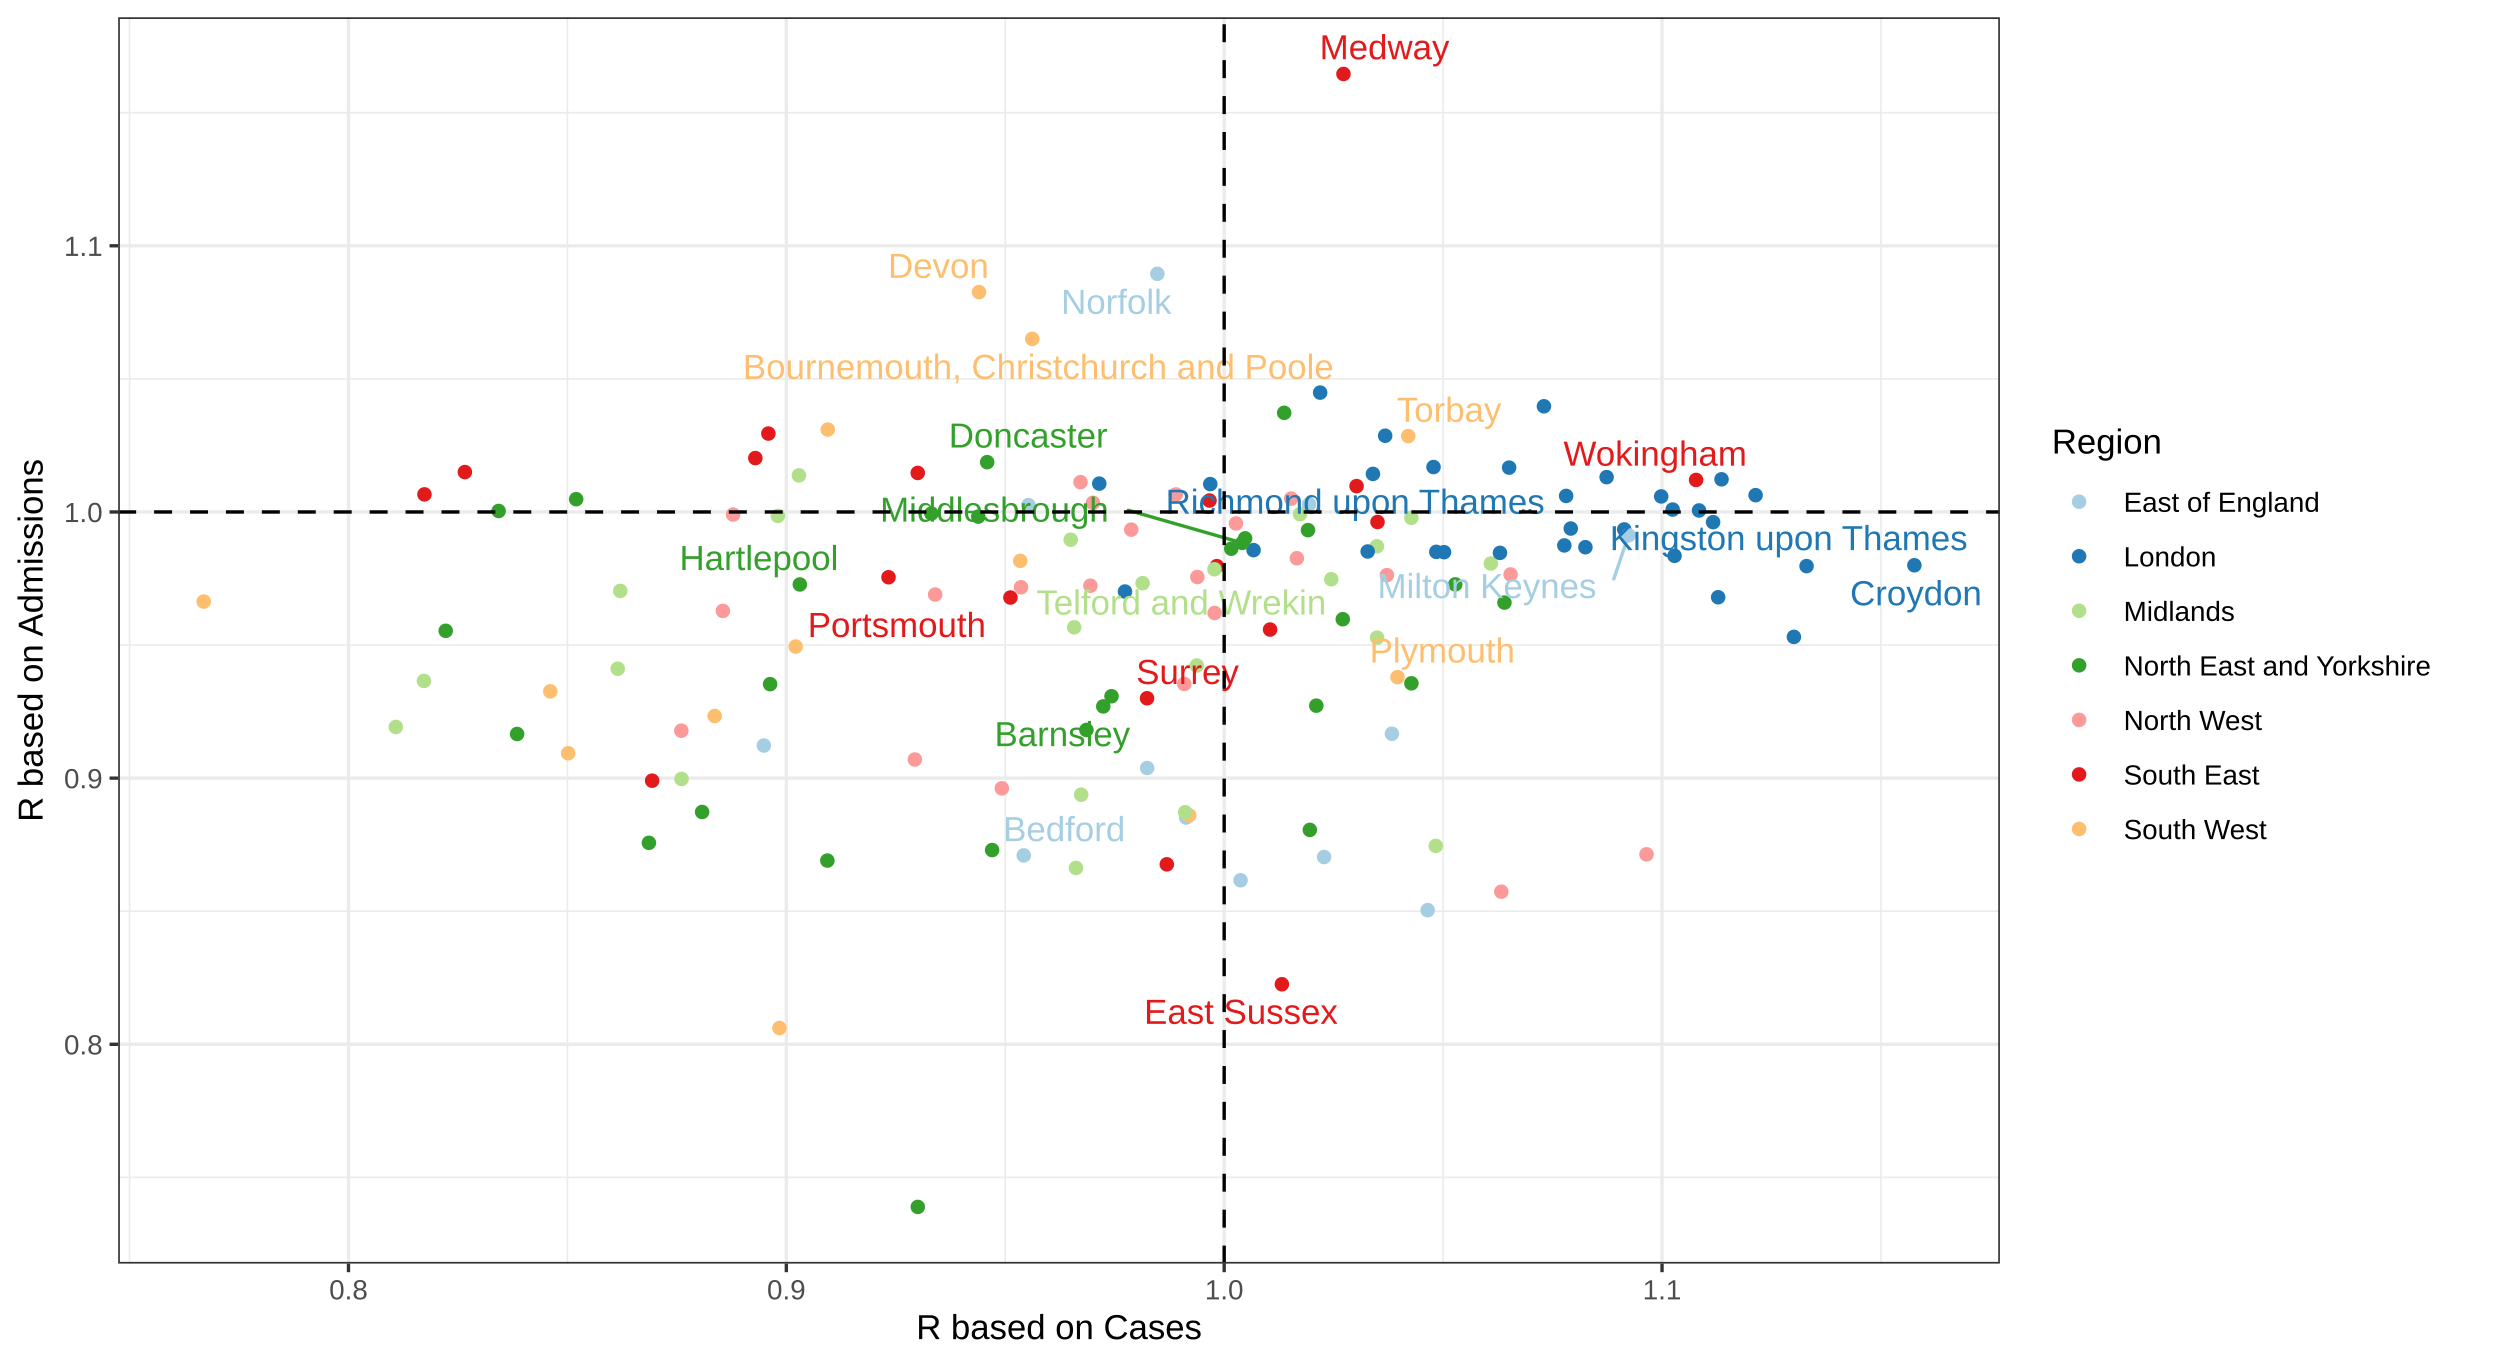
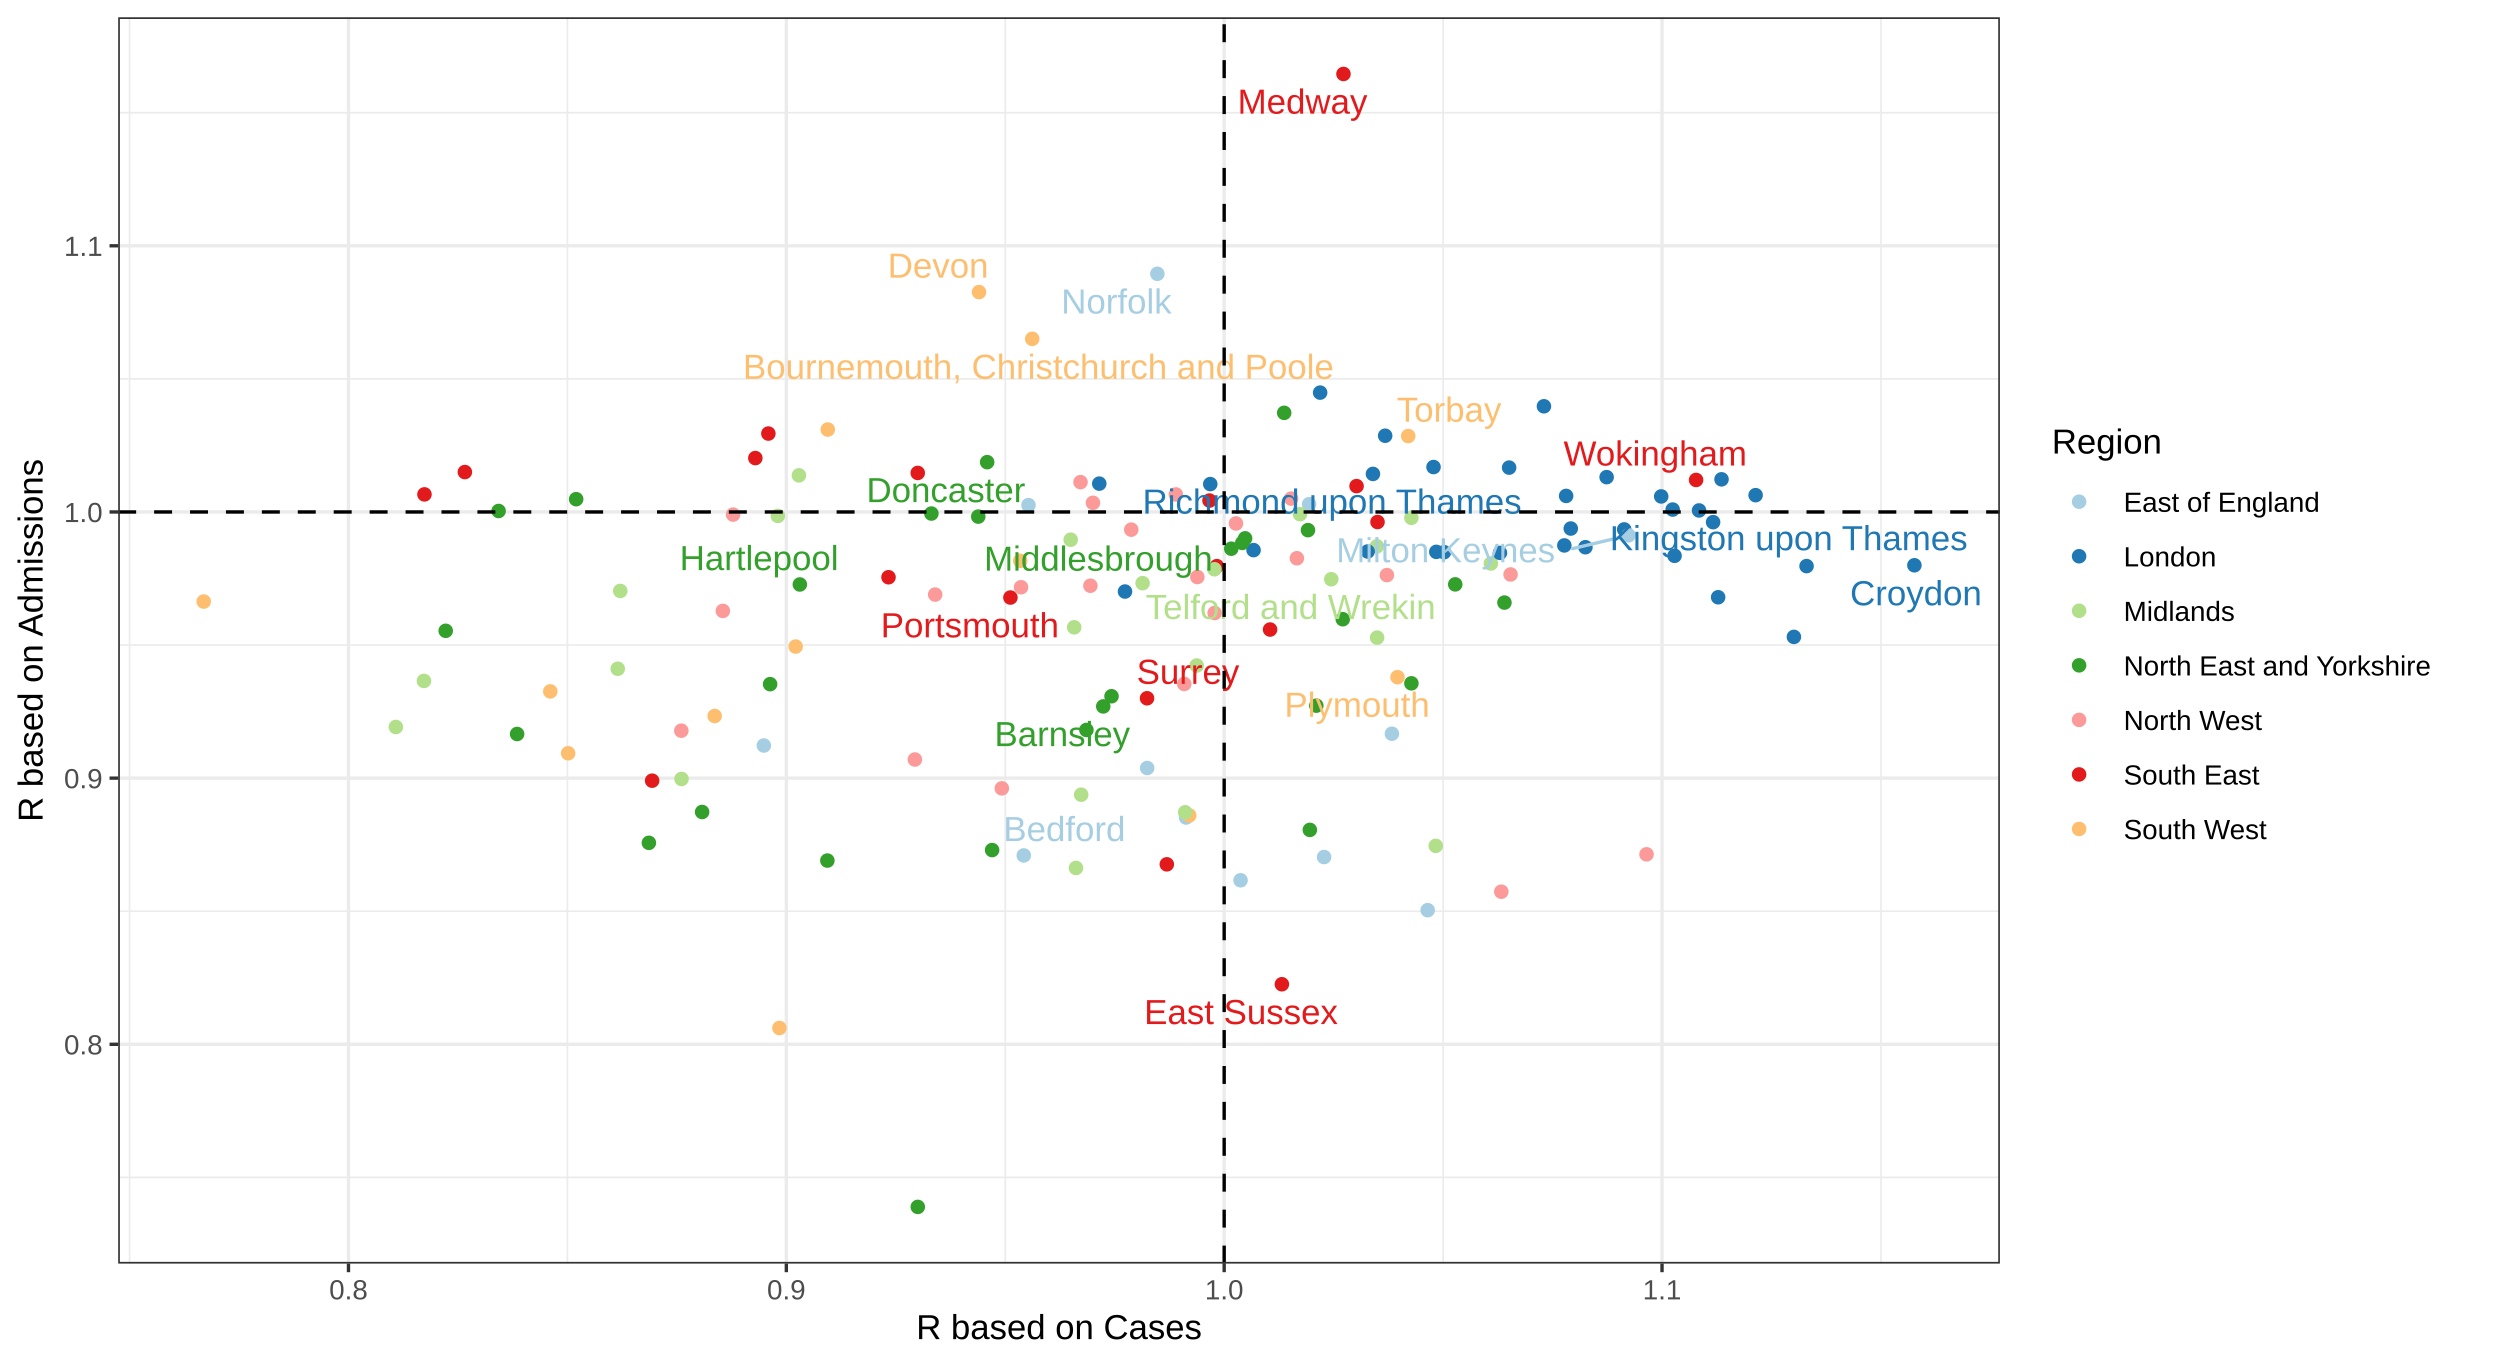
<svg xmlns="http://www.w3.org/2000/svg" class="svglite" width="792.00pt" height="432.00pt" viewBox="0 0 792.00 432.00">
  <defs>
    <style type="text/css">
    .svglite line, .svglite polyline, .svglite polygon, .svglite path, .svglite rect, .svglite circle {
      fill: none;
      stroke: #000000;
      stroke-linecap: round;
      stroke-linejoin: round;
      stroke-miterlimit: 10.00;
    }
  </style>
  </defs>
  <rect width="100%" height="100%" style="stroke: none; fill: #FFFFFF;" />
  <defs>
    <clipPath id="cpMC4wMHw3OTIuMDB8MC4wMHw0MzIuMDA=">
      <rect x="0.00" y="0.00" width="792.00" height="432.00" />
    </clipPath>
  </defs>
  <g clip-path="url(#cpMC4wMHw3OTIuMDB8MC4wMHw0MzIuMDA=)">
    <rect x="-0" y="0.00" width="792.00" height="432.00" style="stroke-width: 1.07; stroke: #FFFFFF; fill: #FFFFFF;" />
  </g>
  <defs>
    <clipPath id="cpMzcuNDR8NjMzLjU4fDUuNDh8NDAwLjI5">
      <rect x="37.44" y="5.48" width="596.13" height="394.82" />
    </clipPath>
  </defs>
  <g clip-path="url(#cpMzcuNDR8NjMzLjU4fDUuNDh8NDAwLjI5)">
    <rect x="37.44" y="5.48" width="596.13" height="394.82" style="stroke-width: 1.07; stroke: none; fill: #FFFFFF;" />
    <polyline points="37.44,373.00 633.58,373.00 " style="stroke-width: 0.53; stroke: #EBEBEB; stroke-linecap: butt;" />
    <polyline points="37.44,288.67 633.58,288.67 " style="stroke-width: 0.53; stroke: #EBEBEB; stroke-linecap: butt;" />
    <polyline points="37.44,204.35 633.58,204.35 " style="stroke-width: 0.53; stroke: #EBEBEB; stroke-linecap: butt;" />
    <polyline points="37.44,120.03 633.58,120.03 " style="stroke-width: 0.53; stroke: #EBEBEB; stroke-linecap: butt;" />
    <polyline points="37.44,35.71 633.58,35.71 " style="stroke-width: 0.53; stroke: #EBEBEB; stroke-linecap: butt;" />
    <polyline points="41.05,400.29 41.05,5.48 " style="stroke-width: 0.53; stroke: #EBEBEB; stroke-linecap: butt;" />
    <polyline points="179.76,400.29 179.76,5.48 " style="stroke-width: 0.53; stroke: #EBEBEB; stroke-linecap: butt;" />
    <polyline points="318.47,400.29 318.47,5.48 " style="stroke-width: 0.53; stroke: #EBEBEB; stroke-linecap: butt;" />
    <polyline points="457.18,400.29 457.18,5.48 " style="stroke-width: 0.53; stroke: #EBEBEB; stroke-linecap: butt;" />
    <polyline points="595.89,400.29 595.89,5.48 " style="stroke-width: 0.53; stroke: #EBEBEB; stroke-linecap: butt;" />
    <polyline points="37.44,330.84 633.58,330.84 " style="stroke-width: 1.07; stroke: #EBEBEB; stroke-linecap: butt;" />
    <polyline points="37.44,246.51 633.58,246.51 " style="stroke-width: 1.07; stroke: #EBEBEB; stroke-linecap: butt;" />
    <polyline points="37.44,162.19 633.58,162.19 " style="stroke-width: 1.07; stroke: #EBEBEB; stroke-linecap: butt;" />
    <polyline points="37.44,77.87 633.58,77.87 " style="stroke-width: 1.07; stroke: #EBEBEB; stroke-linecap: butt;" />
    <polyline points="110.40,400.29 110.40,5.48 " style="stroke-width: 1.07; stroke: #EBEBEB; stroke-linecap: butt;" />
    <polyline points="249.11,400.29 249.11,5.48 " style="stroke-width: 1.07; stroke: #EBEBEB; stroke-linecap: butt;" />
    <polyline points="387.82,400.29 387.82,5.48 " style="stroke-width: 1.07; stroke: #EBEBEB; stroke-linecap: butt;" />
    <polyline points="526.53,400.29 526.53,5.48 " style="stroke-width: 1.07; stroke: #EBEBEB; stroke-linecap: butt;" />
    <circle cx="397.13" cy="174.28" r="1.95" style="stroke-width: 0.71; stroke: #1F78B4; fill: #1F78B4;" />
    <circle cx="356.40" cy="187.40" r="1.95" style="stroke-width: 0.71; stroke: #1F78B4; fill: #1F78B4;" />
    <circle cx="349.51" cy="223.79" r="1.95" style="stroke-width: 0.71; stroke: #33A02C; fill: #33A02C;" />
    <circle cx="64.54" cy="190.57" r="1.95" style="stroke-width: 0.71; stroke: #FDBF6F; fill: #FDBF6F;" />
    <circle cx="324.33" cy="271.00" r="1.95" style="stroke-width: 0.71; stroke: #A6CEE3; fill: #A6CEE3;" />
    <circle cx="495.58" cy="172.79" r="1.95" style="stroke-width: 0.71; stroke: #1F78B4; fill: #1F78B4;" />
    <circle cx="436.20" cy="173.07" r="1.95" style="stroke-width: 0.71; stroke: #B2DF8A; fill: #B2DF8A;" />
    <circle cx="372.51" cy="156.64" r="1.95" style="stroke-width: 0.71; stroke: #FB9A99; fill: #FB9A99;" />
    <circle cx="289.84" cy="240.61" r="1.95" style="stroke-width: 0.71; stroke: #FB9A99; fill: #FB9A99;" />
    <circle cx="409.03" cy="157.96" r="1.95" style="stroke-width: 0.71; stroke: #FB9A99; fill: #FB9A99;" />
    <circle cx="327.01" cy="107.35" r="1.95" style="stroke-width: 0.71; stroke: #FDBF6F; fill: #FDBF6F;" />
    <circle cx="436.40" cy="165.37" r="1.95" style="stroke-width: 0.71; stroke: #E31A1C; fill: #E31A1C;" />
    <circle cx="417.01" cy="223.55" r="1.95" style="stroke-width: 0.71; stroke: #33A02C; fill: #33A02C;" />
    <circle cx="496.15" cy="157.11" r="1.95" style="stroke-width: 0.71; stroke: #1F78B4; fill: #1F78B4;" />
    <circle cx="281.48" cy="182.87" r="1.95" style="stroke-width: 0.71; stroke: #E31A1C; fill: #E31A1C;" />
    <circle cx="252.06" cy="204.83" r="1.95" style="stroke-width: 0.71; stroke: #FDBF6F; fill: #FDBF6F;" />
    <circle cx="497.62" cy="167.44" r="1.95" style="stroke-width: 0.71; stroke: #1F78B4; fill: #1F78B4;" />
    <circle cx="239.29" cy="145.12" r="1.95" style="stroke-width: 0.71; stroke: #E31A1C; fill: #E31A1C;" />
    <circle cx="358.38" cy="167.79" r="1.95" style="stroke-width: 0.71; stroke: #FB9A99; fill: #FB9A99;" />
    <circle cx="476.61" cy="190.90" r="1.95" style="stroke-width: 0.71; stroke: #33A02C; fill: #33A02C;" />
    <circle cx="393.01" cy="278.87" r="1.95" style="stroke-width: 0.71; stroke: #A6CEE3; fill: #A6CEE3;" />
    <circle cx="454.14" cy="147.96" r="1.95" style="stroke-width: 0.71; stroke: #1F78B4; fill: #1F78B4;" />
    <circle cx="419.47" cy="271.51" r="1.95" style="stroke-width: 0.71; stroke: #A6CEE3; fill: #A6CEE3;" />
    <circle cx="317.38" cy="249.75" r="1.95" style="stroke-width: 0.71; stroke: #FB9A99; fill: #FB9A99;" />
    <circle cx="342.31" cy="152.74" r="1.95" style="stroke-width: 0.71; stroke: #FB9A99; fill: #FB9A99;" />
    <circle cx="314.30" cy="269.30" r="1.95" style="stroke-width: 0.71; stroke: #33A02C; fill: #33A02C;" />
    <circle cx="361.98" cy="184.75" r="1.95" style="stroke-width: 0.71; stroke: #B2DF8A; fill: #B2DF8A;" />
    <circle cx="606.48" cy="179.08" r="1.95" style="stroke-width: 0.71; stroke: #1F78B4; fill: #1F78B4;" />
    <circle cx="262.11" cy="272.63" r="1.95" style="stroke-width: 0.71; stroke: #33A02C; fill: #33A02C;" />
    <circle cx="205.57" cy="267.01" r="1.95" style="stroke-width: 0.71; stroke: #33A02C; fill: #33A02C;" />
    <circle cx="447.13" cy="164.04" r="1.95" style="stroke-width: 0.71; stroke: #B2DF8A; fill: #B2DF8A;" />
    <circle cx="454.85" cy="267.97" r="1.95" style="stroke-width: 0.71; stroke: #B2DF8A; fill: #B2DF8A;" />
    <circle cx="310.15" cy="92.53" r="1.95" style="stroke-width: 0.71; stroke: #FDBF6F; fill: #FDBF6F;" />
    <circle cx="312.73" cy="146.41" r="1.95" style="stroke-width: 0.71; stroke: #33A02C; fill: #33A02C;" />
    <circle cx="262.24" cy="136.08" r="1.95" style="stroke-width: 0.71; stroke: #FDBF6F; fill: #FDBF6F;" />
    <circle cx="253.10" cy="150.59" r="1.95" style="stroke-width: 0.71; stroke: #B2DF8A; fill: #B2DF8A;" />
    <circle cx="383.41" cy="153.36" r="1.95" style="stroke-width: 0.71; stroke: #1F78B4; fill: #1F78B4;" />
    <circle cx="157.96" cy="161.88" r="1.95" style="stroke-width: 0.71; stroke: #33A02C; fill: #33A02C;" />
    <circle cx="406.10" cy="311.81" r="1.95" style="stroke-width: 0.71; stroke: #E31A1C; fill: #E31A1C;" />
    <circle cx="530.50" cy="176.08" r="1.95" style="stroke-width: 0.71; stroke: #1F78B4; fill: #1F78B4;" />
    <circle cx="452.29" cy="288.34" r="1.95" style="stroke-width: 0.71; stroke: #A6CEE3; fill: #A6CEE3;" />
    <circle cx="290.76" cy="382.35" r="1.95" style="stroke-width: 0.71; stroke: #33A02C; fill: #33A02C;" />
    <circle cx="179.99" cy="238.63" r="1.95" style="stroke-width: 0.71; stroke: #FDBF6F; fill: #FDBF6F;" />
    <circle cx="514.54" cy="167.72" r="1.95" style="stroke-width: 0.71; stroke: #1F78B4; fill: #1F78B4;" />
    <circle cx="229.00" cy="193.54" r="1.95" style="stroke-width: 0.71; stroke: #FB9A99; fill: #FB9A99;" />
    <circle cx="526.27" cy="157.27" r="1.95" style="stroke-width: 0.71; stroke: #1F78B4; fill: #1F78B4;" />
    <circle cx="385.50" cy="179.36" r="1.95" style="stroke-width: 0.71; stroke: #E31A1C; fill: #E31A1C;" />
    <circle cx="457.47" cy="174.93" r="1.95" style="stroke-width: 0.71; stroke: #1F78B4; fill: #1F78B4;" />
    <circle cx="348.25" cy="153.21" r="1.95" style="stroke-width: 0.71; stroke: #1F78B4; fill: #1F78B4;" />
    <circle cx="253.39" cy="185.16" r="1.95" style="stroke-width: 0.71; stroke: #33A02C; fill: #33A02C;" />
    <circle cx="572.32" cy="179.34" r="1.95" style="stroke-width: 0.71; stroke: #1F78B4; fill: #1F78B4;" />
    <circle cx="125.41" cy="230.31" r="1.95" style="stroke-width: 0.71; stroke: #B2DF8A; fill: #B2DF8A;" />
    <circle cx="363.42" cy="243.31" r="1.95" style="stroke-width: 0.71; stroke: #A6CEE3; fill: #A6CEE3;" />
    <circle cx="438.82" cy="138.04" r="1.95" style="stroke-width: 0.71; stroke: #1F78B4; fill: #1F78B4;" />
    <circle cx="418.22" cy="124.38" r="1.95" style="stroke-width: 0.71; stroke: #1F78B4; fill: #1F78B4;" />
    <circle cx="147.27" cy="149.55" r="1.95" style="stroke-width: 0.71; stroke: #E31A1C; fill: #E31A1C;" />
    <circle cx="489.12" cy="128.71" r="1.95" style="stroke-width: 0.71; stroke: #1F78B4; fill: #1F78B4;" />
    <circle cx="508.98" cy="151.16" r="1.95" style="stroke-width: 0.71; stroke: #1F78B4; fill: #1F78B4;" />
    <circle cx="402.36" cy="199.44" r="1.95" style="stroke-width: 0.71; stroke: #E31A1C; fill: #E31A1C;" />
    <circle cx="406.83" cy="130.79" r="1.95" style="stroke-width: 0.71; stroke: #33A02C; fill: #33A02C;" />
    <circle cx="538.26" cy="161.71" r="1.95" style="stroke-width: 0.71; stroke: #1F78B4; fill: #1F78B4;" />
    <circle cx="352.13" cy="220.57" r="1.95" style="stroke-width: 0.71; stroke: #33A02C; fill: #33A02C;" />
    <circle cx="410.85" cy="176.85" r="1.95" style="stroke-width: 0.71; stroke: #FB9A99; fill: #FB9A99;" />
    <circle cx="556.18" cy="156.87" r="1.95" style="stroke-width: 0.71; stroke: #1F78B4; fill: #1F78B4;" />
    <circle cx="215.84" cy="231.48" r="1.95" style="stroke-width: 0.71; stroke: #FB9A99; fill: #FB9A99;" />
    <circle cx="344.18" cy="231.25" r="1.95" style="stroke-width: 0.71; stroke: #33A02C; fill: #33A02C;" />
    <circle cx="195.70" cy="211.86" r="1.95" style="stroke-width: 0.71; stroke: #B2DF8A; fill: #B2DF8A;" />
    <circle cx="134.31" cy="215.72" r="1.95" style="stroke-width: 0.71; stroke: #B2DF8A; fill: #B2DF8A;" />
    <circle cx="542.71" cy="165.42" r="1.95" style="stroke-width: 0.71; stroke: #1F78B4; fill: #1F78B4;" />
    <circle cx="340.31" cy="198.73" r="1.95" style="stroke-width: 0.71; stroke: #B2DF8A; fill: #B2DF8A;" />
    <circle cx="439.37" cy="182.19" r="1.95" style="stroke-width: 0.71; stroke: #FB9A99; fill: #FB9A99;" />
    <circle cx="375.76" cy="258.99" r="1.95" style="stroke-width: 0.71; stroke: #A6CEE3; fill: #A6CEE3;" />
    <circle cx="296.26" cy="188.36" r="1.95" style="stroke-width: 0.71; stroke: #FB9A99; fill: #FB9A99;" />
    <circle cx="425.61" cy="23.43" r="1.95" style="stroke-width: 0.71; stroke: #E31A1C; fill: #E31A1C;" />
    <circle cx="568.31" cy="201.77" r="1.95" style="stroke-width: 0.71; stroke: #1F78B4; fill: #1F78B4;" />
    <circle cx="393.55" cy="172.00" r="1.95" style="stroke-width: 0.71; stroke: #33A02C; fill: #33A02C;" />
    <circle cx="515.92" cy="169.59" r="1.95" style="stroke-width: 0.71; stroke: #A6CEE3; fill: #A6CEE3;" />
    <circle cx="414.96" cy="262.91" r="1.95" style="stroke-width: 0.71; stroke: #33A02C; fill: #33A02C;" />
    <circle cx="455.02" cy="174.83" r="1.95" style="stroke-width: 0.71; stroke: #1F78B4; fill: #1F78B4;" />
    <circle cx="366.65" cy="86.74" r="1.95" style="stroke-width: 0.71; stroke: #A6CEE3; fill: #A6CEE3;" />
    <circle cx="447.13" cy="216.48" r="1.95" style="stroke-width: 0.71; stroke: #33A02C; fill: #33A02C;" />
    <circle cx="141.20" cy="199.84" r="1.95" style="stroke-width: 0.71; stroke: #33A02C; fill: #33A02C;" />
    <circle cx="323.21" cy="177.68" r="1.95" style="stroke-width: 0.71; stroke: #FDBF6F; fill: #FDBF6F;" />
    <circle cx="414.37" cy="167.95" r="1.95" style="stroke-width: 0.71; stroke: #33A02C; fill: #33A02C;" />
    <circle cx="163.82" cy="232.53" r="1.95" style="stroke-width: 0.71; stroke: #33A02C; fill: #33A02C;" />
    <circle cx="436.27" cy="202.00" r="1.95" style="stroke-width: 0.71; stroke: #B2DF8A; fill: #B2DF8A;" />
    <circle cx="309.91" cy="163.66" r="1.95" style="stroke-width: 0.71; stroke: #33A02C; fill: #33A02C;" />
    <circle cx="472.31" cy="178.52" r="1.95" style="stroke-width: 0.71; stroke: #B2DF8A; fill: #B2DF8A;" />
    <circle cx="246.42" cy="163.43" r="1.95" style="stroke-width: 0.71; stroke: #B2DF8A; fill: #B2DF8A;" />
    <circle cx="478.55" cy="181.99" r="1.95" style="stroke-width: 0.71; stroke: #FB9A99; fill: #FB9A99;" />
    <circle cx="429.76" cy="154.00" r="1.95" style="stroke-width: 0.71; stroke: #E31A1C; fill: #E31A1C;" />
    <circle cx="241.98" cy="236.18" r="1.95" style="stroke-width: 0.71; stroke: #A6CEE3; fill: #A6CEE3;" />
    <circle cx="442.73" cy="214.53" r="1.95" style="stroke-width: 0.71; stroke: #FDBF6F; fill: #FDBF6F;" />
    <circle cx="320.10" cy="189.30" r="1.95" style="stroke-width: 0.71; stroke: #E31A1C; fill: #E31A1C;" />
    <circle cx="290.74" cy="149.83" r="1.95" style="stroke-width: 0.71; stroke: #E31A1C; fill: #E31A1C;" />
    <circle cx="433.28" cy="174.71" r="1.95" style="stroke-width: 0.71; stroke: #1F78B4; fill: #1F78B4;" />
    <circle cx="390.07" cy="173.83" r="1.95" style="stroke-width: 0.71; stroke: #33A02C; fill: #33A02C;" />
    <circle cx="434.95" cy="150.14" r="1.95" style="stroke-width: 0.71; stroke: #1F78B4; fill: #1F78B4;" />
    <circle cx="232.24" cy="163.02" r="1.95" style="stroke-width: 0.71; stroke: #FB9A99; fill: #FB9A99;" />
    <circle cx="461.02" cy="185.13" r="1.95" style="stroke-width: 0.71; stroke: #33A02C; fill: #33A02C;" />
    <circle cx="346.25" cy="159.29" r="1.95" style="stroke-width: 0.71; stroke: #FB9A99; fill: #FB9A99;" />
    <circle cx="384.74" cy="180.34" r="1.95" style="stroke-width: 0.71; stroke: #B2DF8A; fill: #B2DF8A;" />
    <circle cx="384.80" cy="194.20" r="1.95" style="stroke-width: 0.71; stroke: #FB9A99; fill: #FB9A99;" />
    <circle cx="295.06" cy="162.69" r="1.95" style="stroke-width: 0.71; stroke: #33A02C; fill: #33A02C;" />
    <circle cx="379.12" cy="210.84" r="1.95" style="stroke-width: 0.71; stroke: #B2DF8A; fill: #B2DF8A;" />
    <circle cx="369.65" cy="273.82" r="1.95" style="stroke-width: 0.71; stroke: #E31A1C; fill: #E31A1C;" />
    <circle cx="339.20" cy="170.98" r="1.95" style="stroke-width: 0.71; stroke: #B2DF8A; fill: #B2DF8A;" />
    <circle cx="376.75" cy="258.32" r="1.95" style="stroke-width: 0.71; stroke: #FDBF6F; fill: #FDBF6F;" />
    <circle cx="174.33" cy="219.03" r="1.95" style="stroke-width: 0.71; stroke: #FDBF6F; fill: #FDBF6F;" />
    <circle cx="394.45" cy="170.55" r="1.95" style="stroke-width: 0.71; stroke: #33A02C; fill: #33A02C;" />
    <circle cx="243.42" cy="137.35" r="1.95" style="stroke-width: 0.71; stroke: #E31A1C; fill: #E31A1C;" />
    <circle cx="414.73" cy="159.73" r="1.95" style="stroke-width: 0.71; stroke: #A6CEE3; fill: #A6CEE3;" />
    <circle cx="545.38" cy="151.85" r="1.95" style="stroke-width: 0.71; stroke: #1F78B4; fill: #1F78B4;" />
    <circle cx="323.46" cy="186.04" r="1.95" style="stroke-width: 0.71; stroke: #FB9A99; fill: #FB9A99;" />
    <circle cx="196.50" cy="187.21" r="1.95" style="stroke-width: 0.71; stroke: #B2DF8A; fill: #B2DF8A;" />
    <circle cx="475.62" cy="282.49" r="1.95" style="stroke-width: 0.71; stroke: #FB9A99; fill: #FB9A99;" />
    <circle cx="243.97" cy="216.74" r="1.95" style="stroke-width: 0.71; stroke: #33A02C; fill: #33A02C;" />
    <circle cx="411.84" cy="162.89" r="1.95" style="stroke-width: 0.71; stroke: #B2DF8A; fill: #B2DF8A;" />
    <circle cx="440.96" cy="232.45" r="1.95" style="stroke-width: 0.71; stroke: #A6CEE3; fill: #A6CEE3;" />
    <circle cx="425.39" cy="196.17" r="1.95" style="stroke-width: 0.71; stroke: #33A02C; fill: #33A02C;" />
    <circle cx="363.38" cy="221.21" r="1.95" style="stroke-width: 0.71; stroke: #E31A1C; fill: #E31A1C;" />
    <circle cx="529.90" cy="161.43" r="1.95" style="stroke-width: 0.71; stroke: #1F78B4; fill: #1F78B4;" />
    <circle cx="246.93" cy="325.67" r="1.95" style="stroke-width: 0.71; stroke: #FDBF6F; fill: #FDBF6F;" />
    <circle cx="375.17" cy="216.68" r="1.95" style="stroke-width: 0.71; stroke: #FB9A99; fill: #FB9A99;" />
    <circle cx="421.75" cy="183.50" r="1.95" style="stroke-width: 0.71; stroke: #B2DF8A; fill: #B2DF8A;" />
    <circle cx="325.82" cy="160.02" r="1.95" style="stroke-width: 0.71; stroke: #A6CEE3; fill: #A6CEE3;" />
    <circle cx="446.12" cy="138.14" r="1.95" style="stroke-width: 0.71; stroke: #FDBF6F; fill: #FDBF6F;" />
    <circle cx="475.19" cy="175.15" r="1.95" style="stroke-width: 0.71; stroke: #1F78B4; fill: #1F78B4;" />
    <circle cx="379.32" cy="182.80" r="1.95" style="stroke-width: 0.71; stroke: #FB9A99; fill: #FB9A99;" />
    <circle cx="222.43" cy="257.24" r="1.95" style="stroke-width: 0.71; stroke: #33A02C; fill: #33A02C;" />
    <circle cx="340.87" cy="274.97" r="1.95" style="stroke-width: 0.71; stroke: #B2DF8A; fill: #B2DF8A;" />
    <circle cx="502.26" cy="173.36" r="1.95" style="stroke-width: 0.71; stroke: #1F78B4; fill: #1F78B4;" />
    <circle cx="544.31" cy="189.21" r="1.95" style="stroke-width: 0.71; stroke: #1F78B4; fill: #1F78B4;" />
    <circle cx="521.62" cy="270.65" r="1.95" style="stroke-width: 0.71; stroke: #FB9A99; fill: #FB9A99;" />
    <circle cx="342.52" cy="251.76" r="1.95" style="stroke-width: 0.71; stroke: #B2DF8A; fill: #B2DF8A;" />
    <circle cx="134.47" cy="156.62" r="1.95" style="stroke-width: 0.71; stroke: #E31A1C; fill: #E31A1C;" />
    <circle cx="206.60" cy="247.32" r="1.95" style="stroke-width: 0.71; stroke: #E31A1C; fill: #E31A1C;" />
    <circle cx="478.09" cy="148.14" r="1.95" style="stroke-width: 0.71; stroke: #1F78B4; fill: #1F78B4;" />
    <circle cx="391.56" cy="165.83" r="1.95" style="stroke-width: 0.71; stroke: #FB9A99; fill: #FB9A99;" />
    <circle cx="226.41" cy="226.83" r="1.95" style="stroke-width: 0.71; stroke: #FDBF6F; fill: #FDBF6F;" />
    <circle cx="383.17" cy="158.57" r="1.95" style="stroke-width: 0.71; stroke: #E31A1C; fill: #E31A1C;" />
    <circle cx="345.44" cy="185.56" r="1.95" style="stroke-width: 0.71; stroke: #FB9A99; fill: #FB9A99;" />
    <circle cx="537.32" cy="152.05" r="1.95" style="stroke-width: 0.71; stroke: #E31A1C; fill: #E31A1C;" />
    <circle cx="375.46" cy="257.33" r="1.95" style="stroke-width: 0.71; stroke: #B2DF8A; fill: #B2DF8A;" />
    <circle cx="215.91" cy="246.78" r="1.95" style="stroke-width: 0.71; stroke: #B2DF8A; fill: #B2DF8A;" />
    <circle cx="182.53" cy="158.14" r="1.95" style="stroke-width: 0.71; stroke: #33A02C; fill: #33A02C;" />
-     <line x1="357.42" y1="161.65" x2="392.26" y2="171.63" style="stroke-width: 1.07; stroke: #33A02C;" />
-     <line x1="511.25" y1="183.43" x2="515.61" y2="170.49" style="stroke-width: 1.07; stroke: #A6CEE3;" />
-     <text x="336.54" y="236.38" text-anchor="middle" style="font-size: 11.04px; fill: #33A02C; font-family: Liberation Sans;" textLength="47.79px" lengthAdjust="spacingAndGlyphs">Barnsley</text>
-     <text x="337.13" y="266.48" text-anchor="middle" style="font-size: 11.04px; fill: #A6CEE3; font-family: Liberation Sans;" textLength="43.32px" lengthAdjust="spacingAndGlyphs">Bedford</text>
-     <text x="328.93" y="120.04" text-anchor="middle" style="font-size: 11.04px; fill: #FDBF6F; font-family: Liberation Sans;" textLength="209.37px" lengthAdjust="spacingAndGlyphs">Bournemouth, Christchurch and Poole</text>
+     <line x1="498.17" y1="173.81" x2="514.60" y2="169.90" style="stroke-width: 1.07; stroke: #A6CEE3;" />
+     <text x="336.53" y="236.37" text-anchor="middle" style="font-size: 11.04px; fill: #33A02C; font-family: Liberation Sans;" textLength="47.79px" lengthAdjust="spacingAndGlyphs">Barnsley</text>
+     <text x="337.19" y="266.45" text-anchor="middle" style="font-size: 11.04px; fill: #A6CEE3; font-family: Liberation Sans;" textLength="43.32px" lengthAdjust="spacingAndGlyphs">Bedford</text>
+     <text x="328.96" y="120.02" text-anchor="middle" style="font-size: 11.04px; fill: #FDBF6F; font-family: Liberation Sans;" textLength="209.37px" lengthAdjust="spacingAndGlyphs">Bournemouth, Christchurch and Poole</text>
    <text x="606.97" y="191.75" text-anchor="middle" style="font-size: 11.04px; fill: #1F78B4; font-family: Liberation Sans;" textLength="46.01px" lengthAdjust="spacingAndGlyphs">Croydon</text>
-     <text x="297.29" y="88.03" text-anchor="middle" style="font-size: 11.04px; fill: #FDBF6F; font-family: Liberation Sans;" textLength="35.55px" lengthAdjust="spacingAndGlyphs">Devon</text>
-     <text x="325.73" y="141.79" text-anchor="middle" style="font-size: 11.04px; fill: #33A02C; font-family: Liberation Sans;" textLength="56.46px" lengthAdjust="spacingAndGlyphs">Doncaster</text>
-     <text x="393.14" y="324.36" text-anchor="middle" style="font-size: 11.04px; fill: #E31A1C; font-family: Liberation Sans;" textLength="65.92px" lengthAdjust="spacingAndGlyphs">East Sussex</text>
-     <text x="240.42" y="180.59" text-anchor="middle" style="font-size: 11.04px; fill: #33A02C; font-family: Liberation Sans;" textLength="57.33px" lengthAdjust="spacingAndGlyphs">Hartlepool</text>
-     <text x="566.67" y="174.29" text-anchor="middle" style="font-size: 11.04px; fill: #1F78B4; font-family: Liberation Sans;" textLength="126.61px" lengthAdjust="spacingAndGlyphs">Kingston upon Thames</text>
-     <text x="438.62" y="18.78" text-anchor="middle" style="font-size: 11.04px; fill: #E31A1C; font-family: Liberation Sans;" textLength="45.62px" lengthAdjust="spacingAndGlyphs">Medway</text>
-     <text x="315.02" y="165.27" text-anchor="middle" style="font-size: 11.04px; fill: #33A02C; font-family: Liberation Sans;" textLength="81.20px" lengthAdjust="spacingAndGlyphs">Middlesbrough</text>
-     <text x="471.07" y="189.48" text-anchor="middle" style="font-size: 11.04px; fill: #A6CEE3; font-family: Liberation Sans;" textLength="76.76px" lengthAdjust="spacingAndGlyphs">Milton Keynes</text>
-     <text x="353.65" y="99.43" text-anchor="middle" style="font-size: 11.04px; fill: #A6CEE3; font-family: Liberation Sans;" textLength="39.61px" lengthAdjust="spacingAndGlyphs">Norfolk</text>
-     <text x="456.91" y="209.90" text-anchor="middle" style="font-size: 11.04px; fill: #FDBF6F; font-family: Liberation Sans;" textLength="52.05px" lengthAdjust="spacingAndGlyphs">Plymouth</text>
-     <text x="284.12" y="201.80" text-anchor="middle" style="font-size: 11.04px; fill: #E31A1C; font-family: Liberation Sans;" textLength="63.41px" lengthAdjust="spacingAndGlyphs">Portsmouth</text>
-     <text x="429.31" y="162.76" text-anchor="middle" style="font-size: 11.04px; fill: #1F78B4; font-family: Liberation Sans;" textLength="133.77px" lengthAdjust="spacingAndGlyphs">Richmond upon Thames</text>
-     <text x="376.21" y="216.69" text-anchor="middle" style="font-size: 11.04px; fill: #E31A1C; font-family: Liberation Sans;" textLength="35.94px" lengthAdjust="spacingAndGlyphs">Surrey</text>
-     <text x="374.23" y="194.68" text-anchor="middle" style="font-size: 11.04px; fill: #B2DF8A; font-family: Liberation Sans;" textLength="102.39px" lengthAdjust="spacingAndGlyphs">Telford and Wrekin</text>
-     <text x="459.07" y="133.63" text-anchor="middle" style="font-size: 11.04px; fill: #FDBF6F; font-family: Liberation Sans;" textLength="36.44px" lengthAdjust="spacingAndGlyphs">Torbay</text>
-     <text x="524.36" y="147.52" text-anchor="middle" style="font-size: 11.04px; fill: #E31A1C; font-family: Liberation Sans;" textLength="64.94px" lengthAdjust="spacingAndGlyphs">Wokingham</text>
+     <text x="297.19" y="87.96" text-anchor="middle" style="font-size: 11.04px; fill: #FDBF6F; font-family: Liberation Sans;" textLength="35.55px" lengthAdjust="spacingAndGlyphs">Devon</text>
+     <text x="299.66" y="159.08" text-anchor="middle" style="font-size: 11.04px; fill: #33A02C; font-family: Liberation Sans;" textLength="56.46px" lengthAdjust="spacingAndGlyphs">Doncaster</text>
+     <text x="393.16" y="324.43" text-anchor="middle" style="font-size: 11.04px; fill: #E31A1C; font-family: Liberation Sans;" textLength="65.92px" lengthAdjust="spacingAndGlyphs">East Sussex</text>
+     <text x="240.48" y="180.62" text-anchor="middle" style="font-size: 11.04px; fill: #33A02C; font-family: Liberation Sans;" textLength="57.33px" lengthAdjust="spacingAndGlyphs">Hartlepool</text>
+     <text x="566.67" y="174.31" text-anchor="middle" style="font-size: 11.04px; fill: #1F78B4; font-family: Liberation Sans;" textLength="126.61px" lengthAdjust="spacingAndGlyphs">Kingston upon Thames</text>
+     <text x="412.63" y="36.01" text-anchor="middle" style="font-size: 11.04px; fill: #E31A1C; font-family: Liberation Sans;" textLength="45.62px" lengthAdjust="spacingAndGlyphs">Medway</text>
+     <text x="347.97" y="180.79" text-anchor="middle" style="font-size: 11.04px; fill: #33A02C; font-family: Liberation Sans;" textLength="81.20px" lengthAdjust="spacingAndGlyphs">Middlesbrough</text>
+     <text x="457.99" y="178.13" text-anchor="middle" style="font-size: 11.04px; fill: #A6CEE3; font-family: Liberation Sans;" textLength="76.76px" lengthAdjust="spacingAndGlyphs">Milton Keynes</text>
+     <text x="353.68" y="99.33" text-anchor="middle" style="font-size: 11.04px; fill: #A6CEE3; font-family: Liberation Sans;" textLength="39.61px" lengthAdjust="spacingAndGlyphs">Norfolk</text>
+     <text x="429.92" y="227.08" text-anchor="middle" style="font-size: 11.04px; fill: #FDBF6F; font-family: Liberation Sans;" textLength="52.05px" lengthAdjust="spacingAndGlyphs">Plymouth</text>
+     <text x="307.25" y="201.90" text-anchor="middle" style="font-size: 11.04px; fill: #E31A1C; font-family: Liberation Sans;" textLength="63.41px" lengthAdjust="spacingAndGlyphs">Portsmouth</text>
+     <text x="422.00" y="162.72" text-anchor="middle" style="font-size: 11.04px; fill: #1F78B4; font-family: Liberation Sans;" textLength="133.77px" lengthAdjust="spacingAndGlyphs">Richmond upon Thames</text>
+     <text x="376.35" y="216.64" text-anchor="middle" style="font-size: 11.04px; fill: #E31A1C; font-family: Liberation Sans;" textLength="35.94px" lengthAdjust="spacingAndGlyphs">Surrey</text>
+     <text x="408.88" y="196.09" text-anchor="middle" style="font-size: 11.04px; fill: #B2DF8A; font-family: Liberation Sans;" textLength="102.39px" lengthAdjust="spacingAndGlyphs">Telford and Wrekin</text>
+     <text x="459.06" y="133.60" text-anchor="middle" style="font-size: 11.04px; fill: #FDBF6F; font-family: Liberation Sans;" textLength="36.44px" lengthAdjust="spacingAndGlyphs">Torbay</text>
+     <text x="524.38" y="147.48" text-anchor="middle" style="font-size: 11.04px; fill: #E31A1C; font-family: Liberation Sans;" textLength="64.94px" lengthAdjust="spacingAndGlyphs">Wokingham</text>
    <line x1="387.82" y1="400.29" x2="387.82" y2="5.48" style="stroke-width: 1.07; stroke-dasharray: 5.69,5.69; stroke-linecap: butt;" />
    <line x1="37.44" y1="162.19" x2="633.58" y2="162.19" style="stroke-width: 1.07; stroke-dasharray: 5.69,5.69; stroke-linecap: butt;" />
    <rect x="37.44" y="5.48" width="596.13" height="394.82" style="stroke-width: 1.07; stroke: #333333;" />
  </g>
  <g clip-path="url(#cpMC4wMHw3OTIuMDB8MC4wMHw0MzIuMDA=)">
    <text x="32.51" y="334.04" text-anchor="end" style="font-size: 8.80px; fill: #4D4D4D; font-family: Liberation Sans;" textLength="13.98px" lengthAdjust="spacingAndGlyphs">0.8</text>
    <text x="32.51" y="249.72" text-anchor="end" style="font-size: 8.80px; fill: #4D4D4D; font-family: Liberation Sans;" textLength="13.98px" lengthAdjust="spacingAndGlyphs">0.9</text>
    <text x="32.51" y="165.40" text-anchor="end" style="font-size: 8.80px; fill: #4D4D4D; font-family: Liberation Sans;" textLength="13.98px" lengthAdjust="spacingAndGlyphs">1.0</text>
    <text x="32.51" y="81.07" text-anchor="end" style="font-size: 8.80px; fill: #4D4D4D; font-family: Liberation Sans;" textLength="13.98px" lengthAdjust="spacingAndGlyphs">1.1</text>
    <polyline points="34.70,330.84 37.44,330.84 " style="stroke-width: 1.07; stroke: #333333; stroke-linecap: butt;" />
    <polyline points="34.70,246.51 37.44,246.51 " style="stroke-width: 1.07; stroke: #333333; stroke-linecap: butt;" />
    <polyline points="34.70,162.19 37.44,162.19 " style="stroke-width: 1.07; stroke: #333333; stroke-linecap: butt;" />
    <polyline points="34.70,77.87 37.44,77.87 " style="stroke-width: 1.07; stroke: #333333; stroke-linecap: butt;" />
    <polyline points="110.40,403.03 110.40,400.29 " style="stroke-width: 1.07; stroke: #333333; stroke-linecap: butt;" />
    <polyline points="249.11,403.03 249.11,400.29 " style="stroke-width: 1.07; stroke: #333333; stroke-linecap: butt;" />
    <polyline points="387.82,403.03 387.82,400.29 " style="stroke-width: 1.07; stroke: #333333; stroke-linecap: butt;" />
    <polyline points="526.53,403.03 526.53,400.29 " style="stroke-width: 1.07; stroke: #333333; stroke-linecap: butt;" />
    <text x="110.40" y="411.64" text-anchor="middle" style="font-size: 8.80px; fill: #4D4D4D; font-family: Liberation Sans;" textLength="13.98px" lengthAdjust="spacingAndGlyphs">0.8</text>
    <text x="249.11" y="411.64" text-anchor="middle" style="font-size: 8.80px; fill: #4D4D4D; font-family: Liberation Sans;" textLength="13.98px" lengthAdjust="spacingAndGlyphs">0.9</text>
    <text x="387.82" y="411.64" text-anchor="middle" style="font-size: 8.80px; fill: #4D4D4D; font-family: Liberation Sans;" textLength="13.98px" lengthAdjust="spacingAndGlyphs">1.0</text>
    <text x="526.53" y="411.64" text-anchor="middle" style="font-size: 8.80px; fill: #4D4D4D; font-family: Liberation Sans;" textLength="13.98px" lengthAdjust="spacingAndGlyphs">1.1</text>
    <text x="335.51" y="424.23" text-anchor="middle" style="font-size: 11.00px; font-family: Liberation Sans;" textLength="97.70px" lengthAdjust="spacingAndGlyphs">R based on Cases</text>
    <text transform="translate(13.50,202.89) rotate(-90)" text-anchor="middle" style="font-size: 11.00px; font-family: Liberation Sans;" textLength="127.09px" lengthAdjust="spacingAndGlyphs">R based on Admissions</text>
    <rect x="644.54" y="129.03" width="141.98" height="147.71" style="stroke-width: 1.07; stroke: none; fill: #FFFFFF;" />
    <text x="650.02" y="143.68" style="font-size: 11.00px; font-family: Liberation Sans;" textLength="37.66px" lengthAdjust="spacingAndGlyphs">Region</text>
    <rect x="650.02" y="150.30" width="17.28" height="17.28" style="stroke-width: 1.07; stroke: none; fill: #FFFFFF;" />
    <circle cx="658.66" cy="158.94" r="1.95" style="stroke-width: 0.71; stroke: #A6CEE3; fill: #A6CEE3;" />
    <rect x="650.02" y="167.58" width="17.28" height="17.28" style="stroke-width: 1.07; stroke: none; fill: #FFFFFF;" />
    <circle cx="658.66" cy="176.22" r="1.95" style="stroke-width: 0.71; stroke: #1F78B4; fill: #1F78B4;" />
    <rect x="650.02" y="184.86" width="17.28" height="17.28" style="stroke-width: 1.07; stroke: none; fill: #FFFFFF;" />
    <circle cx="658.66" cy="193.50" r="1.95" style="stroke-width: 0.71; stroke: #B2DF8A; fill: #B2DF8A;" />
    <rect x="650.02" y="202.14" width="17.28" height="17.28" style="stroke-width: 1.07; stroke: none; fill: #FFFFFF;" />
    <circle cx="658.66" cy="210.78" r="1.95" style="stroke-width: 0.71; stroke: #33A02C; fill: #33A02C;" />
    <rect x="650.02" y="219.42" width="17.28" height="17.28" style="stroke-width: 1.07; stroke: none; fill: #FFFFFF;" />
    <circle cx="658.66" cy="228.06" r="1.95" style="stroke-width: 0.71; stroke: #FB9A99; fill: #FB9A99;" />
    <rect x="650.02" y="236.70" width="17.28" height="17.28" style="stroke-width: 1.07; stroke: none; fill: #FFFFFF;" />
    <circle cx="658.66" cy="245.34" r="1.95" style="stroke-width: 0.71; stroke: #E31A1C; fill: #E31A1C;" />
    <rect x="650.02" y="253.98" width="17.28" height="17.28" style="stroke-width: 1.07; stroke: none; fill: #FFFFFF;" />
    <circle cx="658.66" cy="262.62" r="1.95" style="stroke-width: 0.71; stroke: #FDBF6F; fill: #FDBF6F;" />
    <text x="672.77" y="162.15" style="font-size: 8.80px; font-family: Liberation Sans;" textLength="68.77px" lengthAdjust="spacingAndGlyphs">East of England</text>
    <text x="672.77" y="179.43" style="font-size: 8.80px; font-family: Liberation Sans;" textLength="32.26px" lengthAdjust="spacingAndGlyphs">London</text>
    <text x="672.77" y="196.71" style="font-size: 8.80px; font-family: Liberation Sans;" textLength="39.21px" lengthAdjust="spacingAndGlyphs">Midlands</text>
    <text x="672.77" y="213.99" style="font-size: 8.80px; font-family: Liberation Sans;" textLength="108.27px" lengthAdjust="spacingAndGlyphs">North East and Yorkshire</text>
    <text x="672.77" y="231.27" style="font-size: 8.80px; font-family: Liberation Sans;" textLength="49.02px" lengthAdjust="spacingAndGlyphs">North West</text>
    <text x="672.77" y="248.55" style="font-size: 8.80px; font-family: Liberation Sans;" textLength="47.35px" lengthAdjust="spacingAndGlyphs">South East</text>
    <text x="672.77" y="265.83" style="font-size: 8.80px; font-family: Liberation Sans;" textLength="49.99px" lengthAdjust="spacingAndGlyphs">South West</text>
  </g>
</svg>
